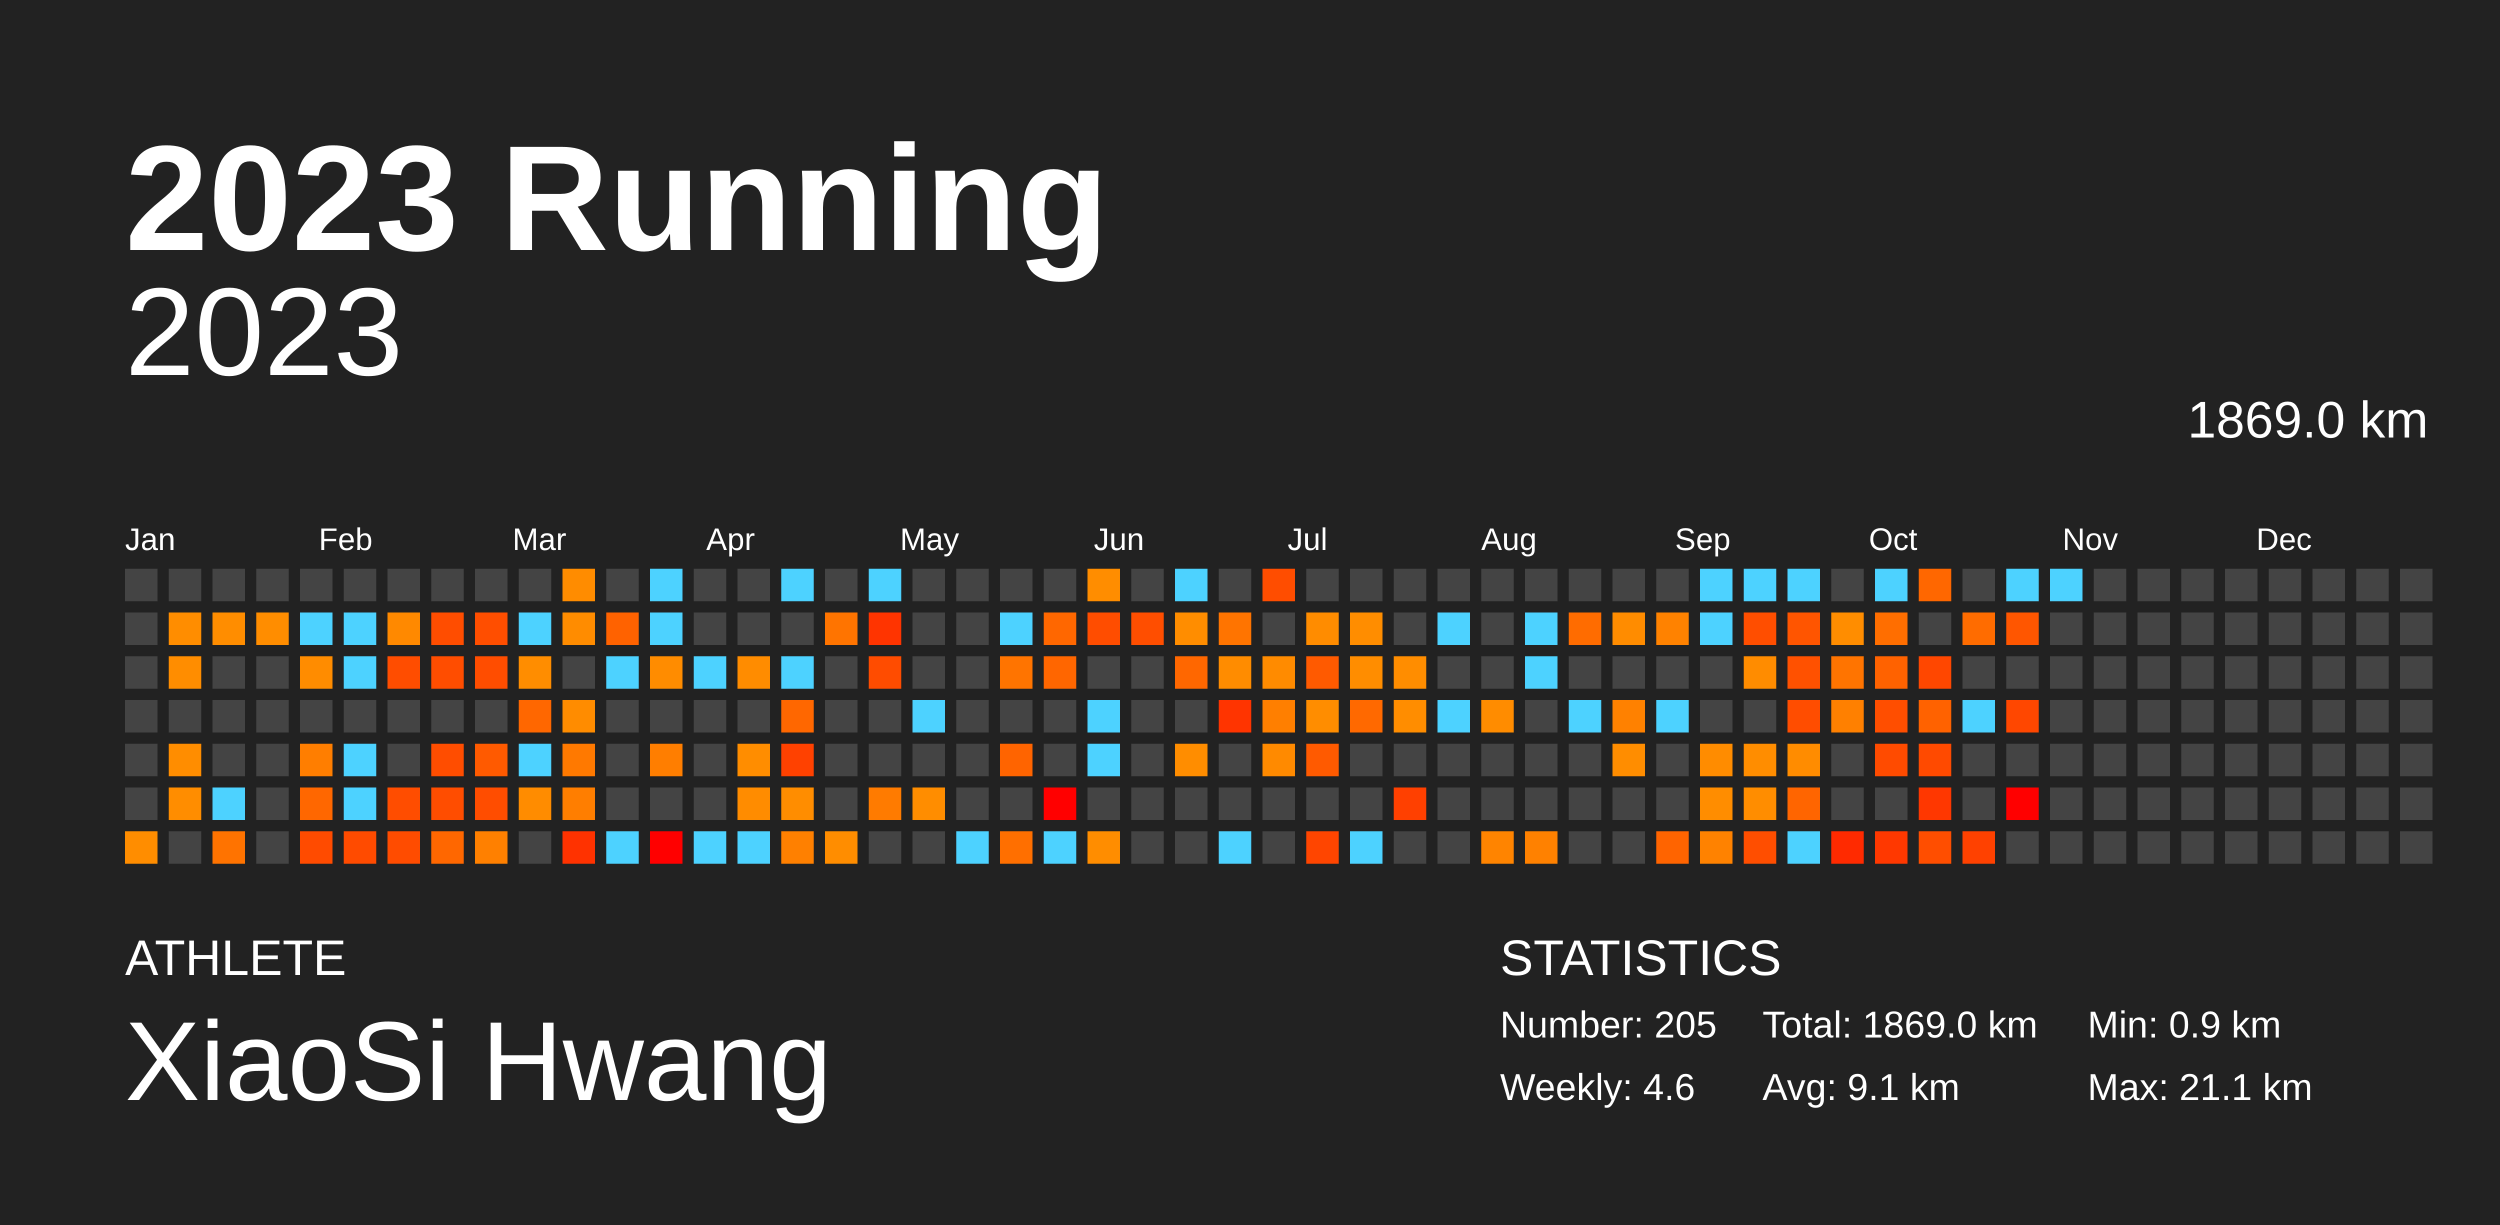
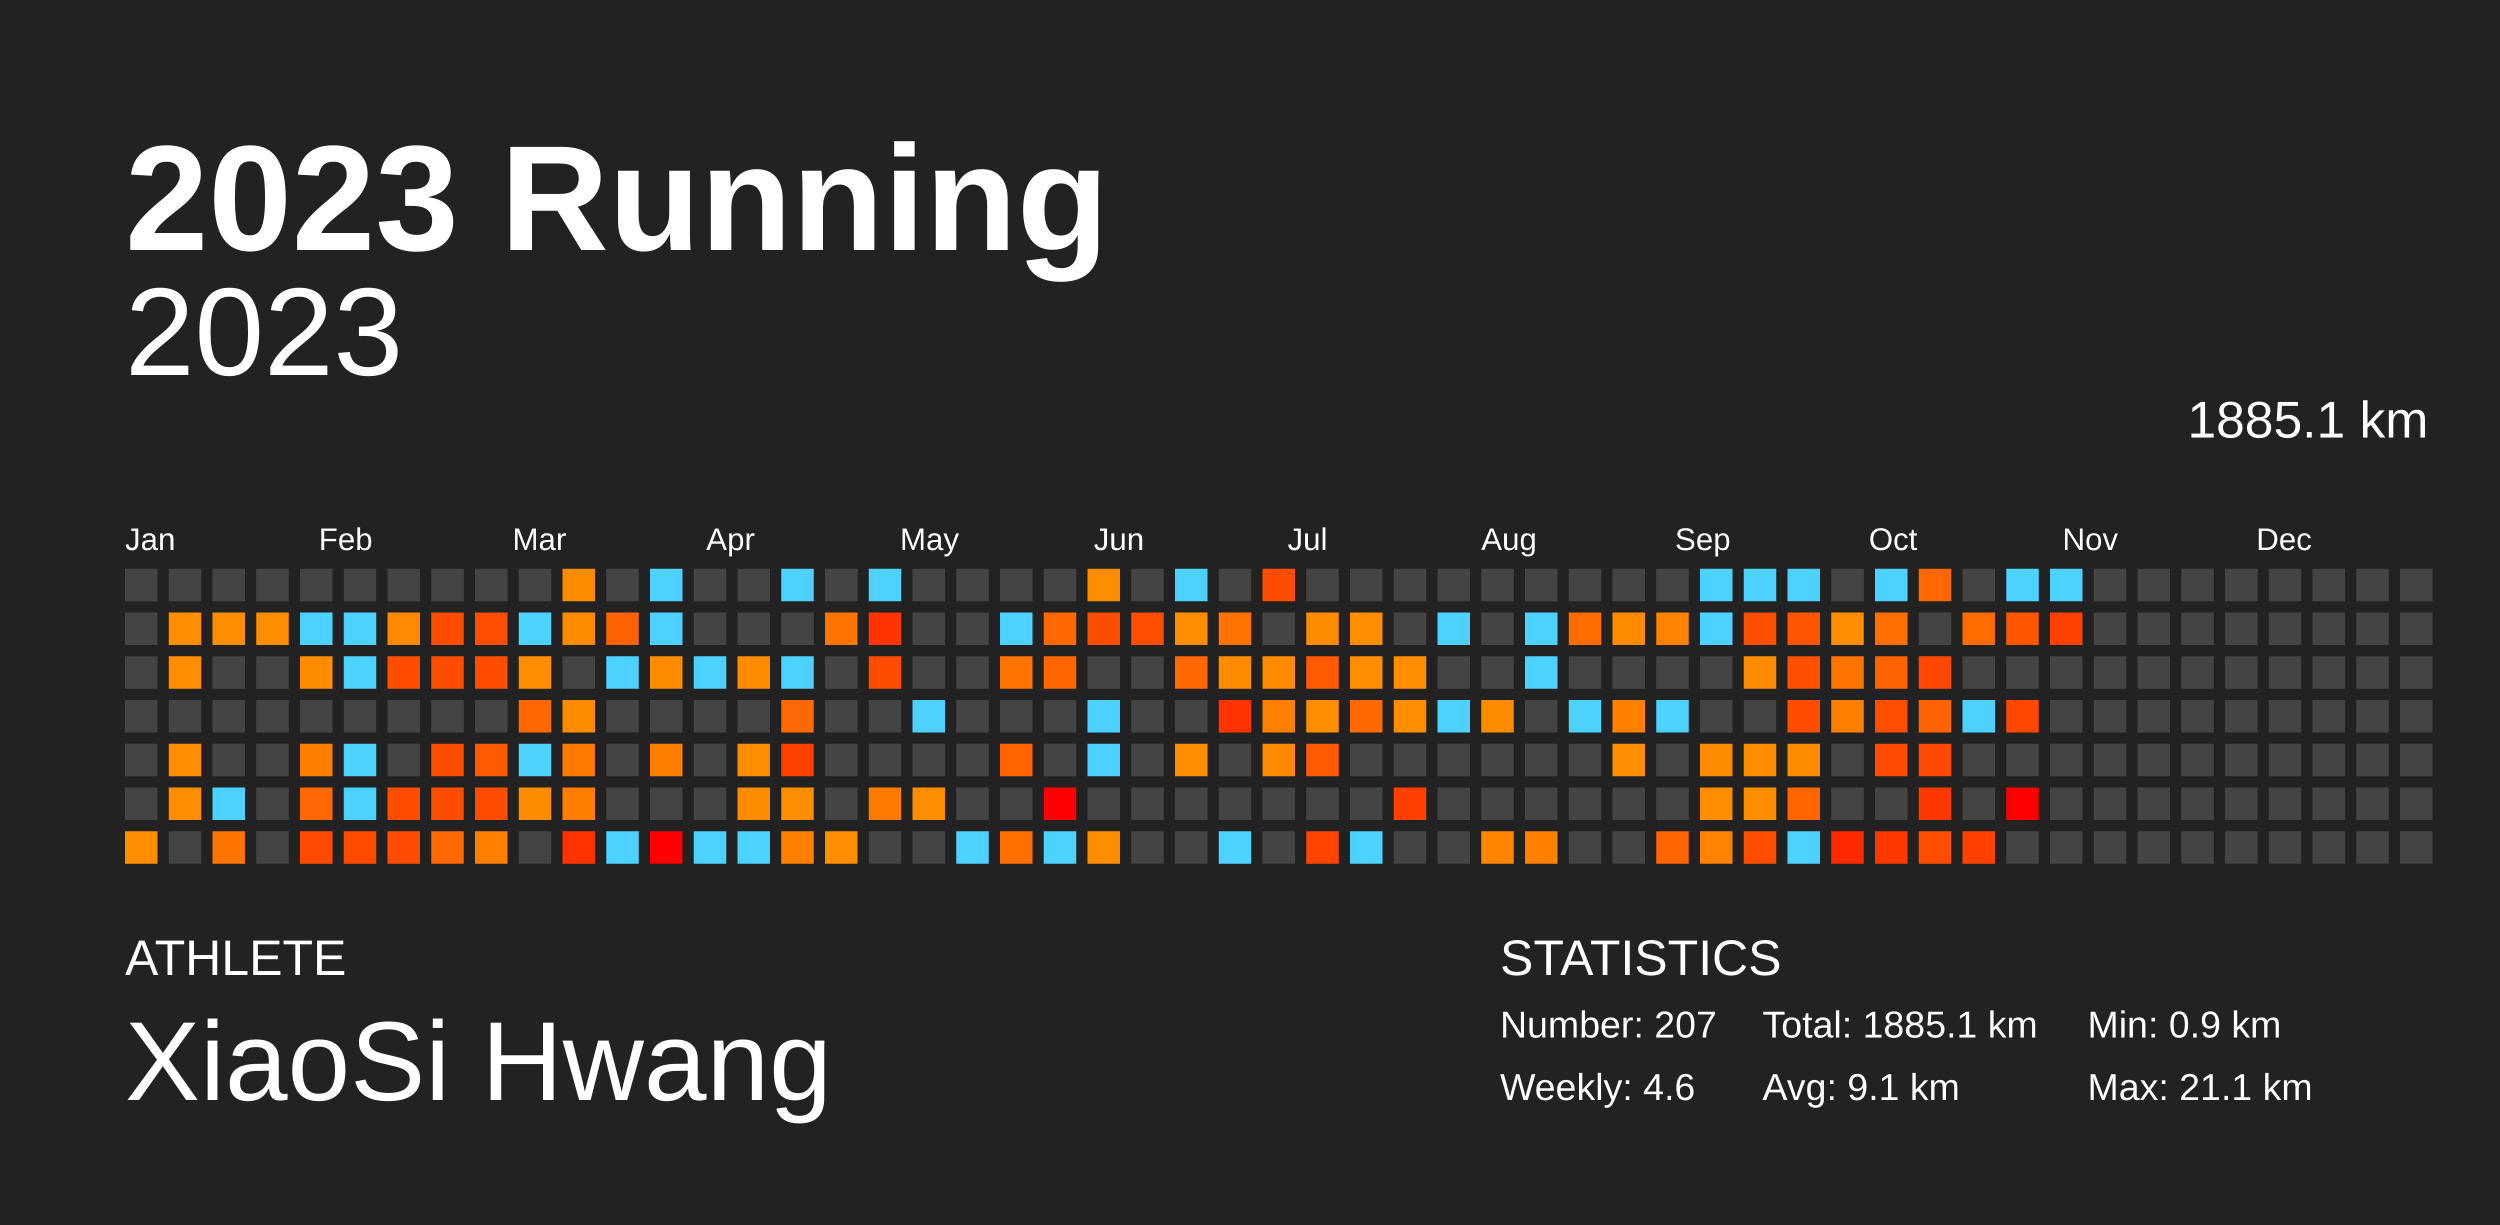
<svg xmlns="http://www.w3.org/2000/svg" baseProfile="full" height="98mm" version="1.1" viewBox="0,0,200,98" width="200mm">
  <defs />
  <rect fill="#222222" height="98" width="200" x="0" y="0" />
  <text fill="#FFFFFF" style="font-size:12px; font-family:Arial; font-weight:bold;" x="10" y="20">2023 Running</text>
  <text fill="#FFFFFF" style="font-size:4px; font-family:Arial" x="10" y="78">ATHLETE</text>
  <text fill="#FFFFFF" style="font-size:9px; font-family:Arial" x="10" y="88">XiaoSi Hwang</text>
  <text fill="#FFFFFF" style="font-size:4px; font-family:Arial" x="120" y="78">STATISTICS</text>
-   <text fill="#FFFFFF" style="font-size:3px; font-family:Arial" x="120" y="83">Number: 205</text>
+   <text fill="#FFFFFF" style="font-size:3px; font-family:Arial" x="120" y="83">Number: 207</text>
  <text fill="#FFFFFF" style="font-size:3px; font-family:Arial" x="120" y="88">Weekly: 4.6</text>
-   <text fill="#FFFFFF" style="font-size:3px; font-family:Arial" x="141" y="83">Total: 1869.0 km</text>
+   <text fill="#FFFFFF" style="font-size:3px; font-family:Arial" x="141" y="83">Total: 1885.1 km</text>
  <text fill="#FFFFFF" style="font-size:3px; font-family:Arial" x="141" y="88">Avg: 9.1 km</text>
  <text fill="#FFFFFF" style="font-size:3px; font-family:Arial" x="167" y="83">Min: 0.9 km</text>
  <text fill="#FFFFFF" style="font-size:3px; font-family:Arial" x="167" y="88">Max: 21.1 km</text>
  <text alignment-baseline="hanging" fill="#FFFFFF" style="font-size:10.0px; font-family:Arial;" x="10" y="30">2023</text>
-   <text alignment-baseline="hanging" fill="#FFFFFF" style="font-size:4.125px; font-family:Arial;" x="175" y="35">1869.0 km</text>
+   <text alignment-baseline="hanging" fill="#FFFFFF" style="font-size:4.125px; font-family:Arial;" x="175" y="35">1885.1 km</text>
  <text fill="#FFFFFF" style="font-size:2.5px; font-family:Arial" x="10.0" y="44">Jan</text>
  <text fill="#FFFFFF" style="font-size:2.5px; font-family:Arial" x="25.5" y="44">Feb</text>
  <text fill="#FFFFFF" style="font-size:2.5px; font-family:Arial" x="41.0" y="44">Mar</text>
  <text fill="#FFFFFF" style="font-size:2.5px; font-family:Arial" x="56.5" y="44">Apr</text>
  <text fill="#FFFFFF" style="font-size:2.5px; font-family:Arial" x="72.0" y="44">May</text>
  <text fill="#FFFFFF" style="font-size:2.5px; font-family:Arial" x="87.5" y="44">Jun</text>
  <text fill="#FFFFFF" style="font-size:2.5px; font-family:Arial" x="103.0" y="44">Jul</text>
  <text fill="#FFFFFF" style="font-size:2.5px; font-family:Arial" x="118.5" y="44">Aug</text>
  <text fill="#FFFFFF" style="font-size:2.5px; font-family:Arial" x="134.0" y="44">Sep</text>
  <text fill="#FFFFFF" style="font-size:2.5px; font-family:Arial" x="149.5" y="44">Oct</text>
  <text fill="#FFFFFF" style="font-size:2.5px; font-family:Arial" x="165.0" y="44">Nov</text>
  <text fill="#FFFFFF" style="font-size:2.5px; font-family:Arial" x="180.5" y="44">Dec</text>
  <rect fill="#444444" height="2.6" width="2.6" x="10.0" y="45.5" />
  <rect fill="#444444" height="2.6" width="2.6" x="10.0" y="49.0" />
  <rect fill="#444444" height="2.6" width="2.6" x="10.0" y="52.5" />
  <rect fill="#444444" height="2.6" width="2.6" x="10.0" y="56.0" />
  <rect fill="#444444" height="2.6" width="2.6" x="10.0" y="59.5" />
  <rect fill="#444444" height="2.6" width="2.6" x="10.0" y="63.0" />
  <rect fill="#ff8d00" height="2.6" width="2.6" x="10.0" y="66.5" />
  <rect fill="#444444" height="2.6" width="2.6" x="13.5" y="45.5" />
  <rect fill="#ff8d00" height="2.6" width="2.6" x="13.5" y="49.0" />
  <rect fill="#ff8d00" height="2.6" width="2.6" x="13.5" y="52.5" />
  <rect fill="#444444" height="2.6" width="2.6" x="13.5" y="56.0" />
  <rect fill="#ff8d00" height="2.6" width="2.6" x="13.5" y="59.5" />
  <rect fill="#ff8d00" height="2.6" width="2.6" x="13.5" y="63.0" />
  <rect fill="#444444" height="2.6" width="2.6" x="13.5" y="66.5" />
  <rect fill="#444444" height="2.6" width="2.6" x="17.0" y="45.5" />
  <rect fill="#ff8d00" height="2.6" width="2.6" x="17.0" y="49.0" />
  <rect fill="#444444" height="2.6" width="2.6" x="17.0" y="52.5" />
  <rect fill="#444444" height="2.6" width="2.6" x="17.0" y="56.0" />
  <rect fill="#444444" height="2.6" width="2.6" x="17.0" y="59.5" />
  <rect fill="#4dd2ff" height="2.6" width="2.6" x="17.0" y="63.0" />
  <rect fill="#ff7300" height="2.6" width="2.6" x="17.0" y="66.5" />
  <rect fill="#444444" height="2.6" width="2.6" x="20.5" y="45.5" />
  <rect fill="#ff8d00" height="2.6" width="2.6" x="20.5" y="49.0" />
  <rect fill="#444444" height="2.6" width="2.6" x="20.5" y="52.5" />
  <rect fill="#444444" height="2.6" width="2.6" x="20.5" y="56.0" />
  <rect fill="#444444" height="2.6" width="2.6" x="20.5" y="59.5" />
  <rect fill="#444444" height="2.6" width="2.6" x="20.5" y="63.0" />
  <rect fill="#444444" height="2.6" width="2.6" x="20.5" y="66.5" />
  <rect fill="#444444" height="2.6" width="2.6" x="24.0" y="45.5" />
  <rect fill="#4dd2ff" height="2.6" width="2.6" x="24.0" y="49.0" />
  <rect fill="#ff8c00" height="2.6" width="2.6" x="24.0" y="52.5" />
  <rect fill="#444444" height="2.6" width="2.6" x="24.0" y="56.0" />
  <rect fill="#ff7e00" height="2.6" width="2.6" x="24.0" y="59.5" />
  <rect fill="#ff6700" height="2.6" width="2.6" x="24.0" y="63.0" />
  <rect fill="#ff4b00" height="2.6" width="2.6" x="24.0" y="66.5" />
  <rect fill="#444444" height="2.6" width="2.6" x="27.5" y="45.5" />
  <rect fill="#4dd2ff" height="2.6" width="2.6" x="27.5" y="49.0" />
  <rect fill="#4dd2ff" height="2.6" width="2.6" x="27.5" y="52.5" />
  <rect fill="#444444" height="2.6" width="2.6" x="27.5" y="56.0" />
  <rect fill="#4dd2ff" height="2.6" width="2.6" x="27.5" y="59.5" />
  <rect fill="#4dd2ff" height="2.6" width="2.6" x="27.5" y="63.0" />
  <rect fill="#ff4b00" height="2.6" width="2.6" x="27.5" y="66.5" />
  <rect fill="#444444" height="2.6" width="2.6" x="31.0" y="45.5" />
  <rect fill="#ff8900" height="2.6" width="2.6" x="31.0" y="49.0" />
  <rect fill="#ff4d00" height="2.6" width="2.6" x="31.0" y="52.5" />
  <rect fill="#444444" height="2.6" width="2.6" x="31.0" y="56.0" />
  <rect fill="#444444" height="2.6" width="2.6" x="31.0" y="59.5" />
  <rect fill="#ff4d00" height="2.6" width="2.6" x="31.0" y="63.0" />
  <rect fill="#ff4c00" height="2.6" width="2.6" x="31.0" y="66.5" />
  <rect fill="#444444" height="2.6" width="2.6" x="34.5" y="45.5" />
  <rect fill="#ff4d00" height="2.6" width="2.6" x="34.5" y="49.0" />
  <rect fill="#ff4d00" height="2.6" width="2.6" x="34.5" y="52.5" />
  <rect fill="#444444" height="2.6" width="2.6" x="34.5" y="56.0" />
  <rect fill="#ff4d00" height="2.6" width="2.6" x="34.5" y="59.5" />
  <rect fill="#ff4d00" height="2.6" width="2.6" x="34.5" y="63.0" />
  <rect fill="#ff6700" height="2.6" width="2.6" x="34.5" y="66.5" />
  <rect fill="#444444" height="2.6" width="2.6" x="38.0" y="45.5" />
  <rect fill="#ff4e00" height="2.6" width="2.6" x="38.0" y="49.0" />
  <rect fill="#ff4d00" height="2.6" width="2.6" x="38.0" y="52.5" />
  <rect fill="#444444" height="2.6" width="2.6" x="38.0" y="56.0" />
  <rect fill="#ff5a00" height="2.6" width="2.6" x="38.0" y="59.5" />
  <rect fill="#ff4d00" height="2.6" width="2.6" x="38.0" y="63.0" />
  <rect fill="#ff8000" height="2.6" width="2.6" x="38.0" y="66.5" />
  <rect fill="#444444" height="2.6" width="2.6" x="41.5" y="45.5" />
  <rect fill="#4dd2ff" height="2.6" width="2.6" x="41.5" y="49.0" />
  <rect fill="#ff8d00" height="2.6" width="2.6" x="41.5" y="52.5" />
  <rect fill="#ff6700" height="2.6" width="2.6" x="41.5" y="56.0" />
  <rect fill="#4dd2ff" height="2.6" width="2.6" x="41.5" y="59.5" />
  <rect fill="#ff8c00" height="2.6" width="2.6" x="41.5" y="63.0" />
  <rect fill="#444444" height="2.6" width="2.6" x="41.5" y="66.5" />
  <rect fill="#ff8c00" height="2.6" width="2.6" x="45.0" y="45.5" />
  <rect fill="#ff8c00" height="2.6" width="2.6" x="45.0" y="49.0" />
  <rect fill="#444444" height="2.6" width="2.6" x="45.0" y="52.5" />
  <rect fill="#ff8c00" height="2.6" width="2.6" x="45.0" y="56.0" />
  <rect fill="#ff7900" height="2.6" width="2.6" x="45.0" y="59.5" />
  <rect fill="#ff7e00" height="2.6" width="2.6" x="45.0" y="63.0" />
  <rect fill="#ff3200" height="2.6" width="2.6" x="45.0" y="66.5" />
  <rect fill="#444444" height="2.6" width="2.6" x="48.5" y="45.5" />
  <rect fill="#ff6200" height="2.6" width="2.6" x="48.5" y="49.0" />
  <rect fill="#4dd2ff" height="2.6" width="2.6" x="48.5" y="52.5" />
  <rect fill="#444444" height="2.6" width="2.6" x="48.5" y="56.0" />
  <rect fill="#444444" height="2.6" width="2.6" x="48.5" y="59.5" />
  <rect fill="#444444" height="2.6" width="2.6" x="48.5" y="63.0" />
  <rect fill="#4dd2ff" height="2.6" width="2.6" x="48.5" y="66.5" />
  <rect fill="#4dd2ff" height="2.6" width="2.6" x="52.0" y="45.5" />
  <rect fill="#4dd2ff" height="2.6" width="2.6" x="52.0" y="49.0" />
  <rect fill="#ff8c00" height="2.6" width="2.6" x="52.0" y="52.5" />
  <rect fill="#444444" height="2.6" width="2.6" x="52.0" y="56.0" />
  <rect fill="#ff7e00" height="2.6" width="2.6" x="52.0" y="59.5" />
  <rect fill="#444444" height="2.6" width="2.6" x="52.0" y="63.0" />
  <rect fill="red" height="2.6" width="2.6" x="52.0" y="66.5" />
  <rect fill="#444444" height="2.6" width="2.6" x="55.5" y="45.5" />
  <rect fill="#444444" height="2.6" width="2.6" x="55.5" y="49.0" />
  <rect fill="#4dd2ff" height="2.6" width="2.6" x="55.5" y="52.5" />
  <rect fill="#444444" height="2.6" width="2.6" x="55.5" y="56.0" />
  <rect fill="#444444" height="2.6" width="2.6" x="55.5" y="59.5" />
  <rect fill="#444444" height="2.6" width="2.6" x="55.5" y="63.0" />
  <rect fill="#4dd2ff" height="2.6" width="2.6" x="55.5" y="66.5" />
  <rect fill="#444444" height="2.6" width="2.6" x="59.0" y="45.5" />
  <rect fill="#444444" height="2.6" width="2.6" x="59.0" y="49.0" />
  <rect fill="#ff8c00" height="2.6" width="2.6" x="59.0" y="52.5" />
  <rect fill="#444444" height="2.6" width="2.6" x="59.0" y="56.0" />
  <rect fill="#ff8d00" height="2.6" width="2.6" x="59.0" y="59.5" />
  <rect fill="#ff8c00" height="2.6" width="2.6" x="59.0" y="63.0" />
  <rect fill="#4dd2ff" height="2.6" width="2.6" x="59.0" y="66.5" />
  <rect fill="#4dd2ff" height="2.6" width="2.6" x="62.5" y="45.5" />
  <rect fill="#444444" height="2.6" width="2.6" x="62.5" y="49.0" />
  <rect fill="#4dd2ff" height="2.6" width="2.6" x="62.5" y="52.5" />
  <rect fill="#ff6700" height="2.6" width="2.6" x="62.5" y="56.0" />
  <rect fill="#ff4100" height="2.6" width="2.6" x="62.5" y="59.5" />
  <rect fill="#ff8d00" height="2.6" width="2.6" x="62.5" y="63.0" />
  <rect fill="#ff8000" height="2.6" width="2.6" x="62.5" y="66.5" />
  <rect fill="#444444" height="2.6" width="2.6" x="66.0" y="45.5" />
  <rect fill="#ff7400" height="2.6" width="2.6" x="66.0" y="49.0" />
  <rect fill="#444444" height="2.6" width="2.6" x="66.0" y="52.5" />
  <rect fill="#444444" height="2.6" width="2.6" x="66.0" y="56.0" />
  <rect fill="#444444" height="2.6" width="2.6" x="66.0" y="59.5" />
  <rect fill="#444444" height="2.6" width="2.6" x="66.0" y="63.0" />
  <rect fill="#ff8d00" height="2.6" width="2.6" x="66.0" y="66.5" />
  <rect fill="#4dd2ff" height="2.6" width="2.6" x="69.5" y="45.5" />
  <rect fill="#ff3400" height="2.6" width="2.6" x="69.5" y="49.0" />
  <rect fill="#ff4c00" height="2.6" width="2.6" x="69.5" y="52.5" />
  <rect fill="#444444" height="2.6" width="2.6" x="69.5" y="56.0" />
  <rect fill="#444444" height="2.6" width="2.6" x="69.5" y="59.5" />
  <rect fill="#ff7b00" height="2.6" width="2.6" x="69.5" y="63.0" />
  <rect fill="#444444" height="2.6" width="2.6" x="69.5" y="66.5" />
  <rect fill="#444444" height="2.6" width="2.6" x="73.0" y="45.5" />
  <rect fill="#444444" height="2.6" width="2.6" x="73.0" y="49.0" />
  <rect fill="#444444" height="2.6" width="2.6" x="73.0" y="52.5" />
  <rect fill="#4dd2ff" height="2.6" width="2.6" x="73.0" y="56.0" />
  <rect fill="#444444" height="2.6" width="2.6" x="73.0" y="59.5" />
  <rect fill="#ff8d00" height="2.6" width="2.6" x="73.0" y="63.0" />
  <rect fill="#444444" height="2.6" width="2.6" x="73.0" y="66.5" />
  <rect fill="#444444" height="2.6" width="2.6" x="76.5" y="45.5" />
  <rect fill="#444444" height="2.6" width="2.6" x="76.5" y="49.0" />
  <rect fill="#444444" height="2.6" width="2.6" x="76.5" y="52.5" />
  <rect fill="#444444" height="2.6" width="2.6" x="76.5" y="56.0" />
  <rect fill="#444444" height="2.6" width="2.6" x="76.5" y="59.5" />
  <rect fill="#444444" height="2.6" width="2.6" x="76.5" y="63.0" />
  <rect fill="#4dd2ff" height="2.6" width="2.6" x="76.5" y="66.5" />
  <rect fill="#444444" height="2.6" width="2.6" x="80.0" y="45.5" />
  <rect fill="#4dd2ff" height="2.6" width="2.6" x="80.0" y="49.0" />
  <rect fill="#ff7400" height="2.6" width="2.6" x="80.0" y="52.5" />
  <rect fill="#444444" height="2.6" width="2.6" x="80.0" y="56.0" />
  <rect fill="#ff6400" height="2.6" width="2.6" x="80.0" y="59.5" />
  <rect fill="#444444" height="2.6" width="2.6" x="80.0" y="63.0" />
  <rect fill="#ff6f00" height="2.6" width="2.6" x="80.0" y="66.5" />
  <rect fill="#444444" height="2.6" width="2.6" x="83.5" y="45.5" />
  <rect fill="#ff6700" height="2.6" width="2.6" x="83.5" y="49.0" />
  <rect fill="#ff6600" height="2.6" width="2.6" x="83.5" y="52.5" />
  <rect fill="#444444" height="2.6" width="2.6" x="83.5" y="56.0" />
  <rect fill="#444444" height="2.6" width="2.6" x="83.5" y="59.5" />
  <rect fill="red" height="2.6" width="2.6" x="83.5" y="63.0" />
  <rect fill="#4dd2ff" height="2.6" width="2.6" x="83.5" y="66.5" />
  <rect fill="#ff8d00" height="2.6" width="2.6" x="87.0" y="45.5" />
  <rect fill="#ff4d00" height="2.6" width="2.6" x="87.0" y="49.0" />
  <rect fill="#444444" height="2.6" width="2.6" x="87.0" y="52.5" />
  <rect fill="#4dd2ff" height="2.6" width="2.6" x="87.0" y="56.0" />
  <rect fill="#4dd2ff" height="2.6" width="2.6" x="87.0" y="59.5" />
  <rect fill="#444444" height="2.6" width="2.6" x="87.0" y="63.0" />
  <rect fill="#ff8d00" height="2.6" width="2.6" x="87.0" y="66.5" />
  <rect fill="#444444" height="2.6" width="2.6" x="90.5" y="45.5" />
  <rect fill="#ff4e00" height="2.6" width="2.6" x="90.5" y="49.0" />
  <rect fill="#444444" height="2.6" width="2.6" x="90.5" y="52.5" />
  <rect fill="#444444" height="2.6" width="2.6" x="90.5" y="56.0" />
  <rect fill="#444444" height="2.6" width="2.6" x="90.5" y="59.5" />
  <rect fill="#444444" height="2.6" width="2.6" x="90.5" y="63.0" />
  <rect fill="#444444" height="2.6" width="2.6" x="90.5" y="66.5" />
  <rect fill="#4dd2ff" height="2.6" width="2.6" x="94.0" y="45.5" />
  <rect fill="#ff8d00" height="2.6" width="2.6" x="94.0" y="49.0" />
  <rect fill="#ff6700" height="2.6" width="2.6" x="94.0" y="52.5" />
  <rect fill="#444444" height="2.6" width="2.6" x="94.0" y="56.0" />
  <rect fill="#ff8d00" height="2.6" width="2.6" x="94.0" y="59.5" />
  <rect fill="#444444" height="2.6" width="2.6" x="94.0" y="63.0" />
  <rect fill="#444444" height="2.6" width="2.6" x="94.0" y="66.5" />
  <rect fill="#444444" height="2.6" width="2.6" x="97.5" y="45.5" />
  <rect fill="#ff7400" height="2.6" width="2.6" x="97.5" y="49.0" />
  <rect fill="#ff8c00" height="2.6" width="2.6" x="97.5" y="52.5" />
  <rect fill="#ff3400" height="2.6" width="2.6" x="97.5" y="56.0" />
  <rect fill="#444444" height="2.6" width="2.6" x="97.5" y="59.5" />
  <rect fill="#444444" height="2.6" width="2.6" x="97.5" y="63.0" />
  <rect fill="#4dd2ff" height="2.6" width="2.6" x="97.5" y="66.5" />
  <rect fill="#ff4d00" height="2.6" width="2.6" x="101.0" y="45.5" />
  <rect fill="#444444" height="2.6" width="2.6" x="101.0" y="49.0" />
  <rect fill="#ff8b00" height="2.6" width="2.6" x="101.0" y="52.5" />
  <rect fill="#ff7f00" height="2.6" width="2.6" x="101.0" y="56.0" />
  <rect fill="#ff8a00" height="2.6" width="2.6" x="101.0" y="59.5" />
  <rect fill="#444444" height="2.6" width="2.6" x="101.0" y="63.0" />
  <rect fill="#444444" height="2.6" width="2.6" x="101.0" y="66.5" />
  <rect fill="#444444" height="2.6" width="2.6" x="104.5" y="45.5" />
  <rect fill="#ff8c00" height="2.6" width="2.6" x="104.5" y="49.0" />
  <rect fill="#ff5a00" height="2.6" width="2.6" x="104.5" y="52.5" />
  <rect fill="#ff8d00" height="2.6" width="2.6" x="104.5" y="56.0" />
  <rect fill="#ff5a00" height="2.6" width="2.6" x="104.5" y="59.5" />
  <rect fill="#444444" height="2.6" width="2.6" x="104.5" y="63.0" />
  <rect fill="#ff4500" height="2.6" width="2.6" x="104.5" y="66.5" />
  <rect fill="#444444" height="2.6" width="2.6" x="108.0" y="45.5" />
  <rect fill="#ff8d00" height="2.6" width="2.6" x="108.0" y="49.0" />
  <rect fill="#ff8d00" height="2.6" width="2.6" x="108.0" y="52.5" />
  <rect fill="#ff6900" height="2.6" width="2.6" x="108.0" y="56.0" />
  <rect fill="#444444" height="2.6" width="2.6" x="108.0" y="59.5" />
  <rect fill="#444444" height="2.6" width="2.6" x="108.0" y="63.0" />
  <rect fill="#4dd2ff" height="2.6" width="2.6" x="108.0" y="66.5" />
  <rect fill="#444444" height="2.6" width="2.6" x="111.5" y="45.5" />
  <rect fill="#444444" height="2.6" width="2.6" x="111.5" y="49.0" />
  <rect fill="#ff8d00" height="2.6" width="2.6" x="111.5" y="52.5" />
  <rect fill="#ff8d00" height="2.6" width="2.6" x="111.5" y="56.0" />
  <rect fill="#444444" height="2.6" width="2.6" x="111.5" y="59.5" />
  <rect fill="#ff4000" height="2.6" width="2.6" x="111.5" y="63.0" />
  <rect fill="#444444" height="2.6" width="2.6" x="111.5" y="66.5" />
  <rect fill="#444444" height="2.6" width="2.6" x="115.0" y="45.5" />
  <rect fill="#4dd2ff" height="2.6" width="2.6" x="115.0" y="49.0" />
  <rect fill="#444444" height="2.6" width="2.6" x="115.0" y="52.5" />
  <rect fill="#4dd2ff" height="2.6" width="2.6" x="115.0" y="56.0" />
  <rect fill="#444444" height="2.6" width="2.6" x="115.0" y="59.5" />
  <rect fill="#444444" height="2.6" width="2.6" x="115.0" y="63.0" />
  <rect fill="#444444" height="2.6" width="2.6" x="115.0" y="66.5" />
  <rect fill="#444444" height="2.6" width="2.6" x="118.5" y="45.5" />
  <rect fill="#444444" height="2.6" width="2.6" x="118.5" y="49.0" />
  <rect fill="#444444" height="2.6" width="2.6" x="118.5" y="52.5" />
  <rect fill="#ff8c00" height="2.6" width="2.6" x="118.5" y="56.0" />
  <rect fill="#444444" height="2.6" width="2.6" x="118.5" y="59.5" />
  <rect fill="#444444" height="2.6" width="2.6" x="118.5" y="63.0" />
  <rect fill="#ff8400" height="2.6" width="2.6" x="118.5" y="66.5" />
  <rect fill="#444444" height="2.6" width="2.6" x="122.0" y="45.5" />
  <rect fill="#4dd2ff" height="2.6" width="2.6" x="122.0" y="49.0" />
  <rect fill="#4dd2ff" height="2.6" width="2.6" x="122.0" y="52.5" />
  <rect fill="#444444" height="2.6" width="2.6" x="122.0" y="56.0" />
  <rect fill="#444444" height="2.6" width="2.6" x="122.0" y="59.5" />
  <rect fill="#444444" height="2.6" width="2.6" x="122.0" y="63.0" />
  <rect fill="#ff8100" height="2.6" width="2.6" x="122.0" y="66.5" />
  <rect fill="#444444" height="2.6" width="2.6" x="125.5" y="45.5" />
  <rect fill="#ff6c00" height="2.6" width="2.6" x="125.5" y="49.0" />
  <rect fill="#444444" height="2.6" width="2.6" x="125.5" y="52.5" />
  <rect fill="#4dd2ff" height="2.6" width="2.6" x="125.5" y="56.0" />
  <rect fill="#444444" height="2.6" width="2.6" x="125.5" y="59.5" />
  <rect fill="#444444" height="2.6" width="2.6" x="125.5" y="63.0" />
  <rect fill="#444444" height="2.6" width="2.6" x="125.5" y="66.5" />
  <rect fill="#444444" height="2.6" width="2.6" x="129.0" y="45.5" />
  <rect fill="#ff8c00" height="2.6" width="2.6" x="129.0" y="49.0" />
  <rect fill="#444444" height="2.6" width="2.6" x="129.0" y="52.5" />
  <rect fill="#ff8100" height="2.6" width="2.6" x="129.0" y="56.0" />
  <rect fill="#ff8d00" height="2.6" width="2.6" x="129.0" y="59.5" />
  <rect fill="#444444" height="2.6" width="2.6" x="129.0" y="63.0" />
  <rect fill="#444444" height="2.6" width="2.6" x="129.0" y="66.5" />
  <rect fill="#444444" height="2.6" width="2.6" x="132.5" y="45.5" />
  <rect fill="#ff8200" height="2.6" width="2.6" x="132.5" y="49.0" />
  <rect fill="#444444" height="2.6" width="2.6" x="132.5" y="52.5" />
  <rect fill="#4dd2ff" height="2.6" width="2.6" x="132.5" y="56.0" />
  <rect fill="#444444" height="2.6" width="2.6" x="132.5" y="59.5" />
  <rect fill="#444444" height="2.6" width="2.6" x="132.5" y="63.0" />
  <rect fill="#ff6400" height="2.6" width="2.6" x="132.5" y="66.5" />
  <rect fill="#4dd2ff" height="2.6" width="2.6" x="136.0" y="45.5" />
  <rect fill="#4dd2ff" height="2.6" width="2.6" x="136.0" y="49.0" />
  <rect fill="#444444" height="2.6" width="2.6" x="136.0" y="52.5" />
  <rect fill="#444444" height="2.6" width="2.6" x="136.0" y="56.0" />
  <rect fill="#ff8c00" height="2.6" width="2.6" x="136.0" y="59.5" />
  <rect fill="#ff8d00" height="2.6" width="2.6" x="136.0" y="63.0" />
  <rect fill="#ff8200" height="2.6" width="2.6" x="136.0" y="66.5" />
  <rect fill="#4dd2ff" height="2.6" width="2.6" x="139.5" y="45.5" />
  <rect fill="#ff4e00" height="2.6" width="2.6" x="139.5" y="49.0" />
  <rect fill="#ff8c00" height="2.6" width="2.6" x="139.5" y="52.5" />
  <rect fill="#444444" height="2.6" width="2.6" x="139.5" y="56.0" />
  <rect fill="#ff8d00" height="2.6" width="2.6" x="139.5" y="59.5" />
  <rect fill="#ff8d00" height="2.6" width="2.6" x="139.5" y="63.0" />
  <rect fill="#ff4e00" height="2.6" width="2.6" x="139.5" y="66.5" />
  <rect fill="#4dd2ff" height="2.6" width="2.6" x="143.0" y="45.5" />
  <rect fill="#ff5500" height="2.6" width="2.6" x="143.0" y="49.0" />
  <rect fill="#ff5100" height="2.6" width="2.6" x="143.0" y="52.5" />
  <rect fill="#ff4d00" height="2.6" width="2.6" x="143.0" y="56.0" />
  <rect fill="#ff8c00" height="2.6" width="2.6" x="143.0" y="59.5" />
  <rect fill="#ff6500" height="2.6" width="2.6" x="143.0" y="63.0" />
  <rect fill="#4dd2ff" height="2.6" width="2.6" x="143.0" y="66.5" />
  <rect fill="#444444" height="2.6" width="2.6" x="146.5" y="45.5" />
  <rect fill="#ff8d00" height="2.6" width="2.6" x="146.5" y="49.0" />
  <rect fill="#ff7400" height="2.6" width="2.6" x="146.5" y="52.5" />
  <rect fill="#ff8000" height="2.6" width="2.6" x="146.5" y="56.0" />
  <rect fill="#444444" height="2.6" width="2.6" x="146.5" y="59.5" />
  <rect fill="#444444" height="2.6" width="2.6" x="146.5" y="63.0" />
  <rect fill="#ff2a00" height="2.6" width="2.6" x="146.5" y="66.5" />
  <rect fill="#4dd2ff" height="2.6" width="2.6" x="150.0" y="45.5" />
  <rect fill="#ff6e00" height="2.6" width="2.6" x="150.0" y="49.0" />
  <rect fill="#ff6200" height="2.6" width="2.6" x="150.0" y="52.5" />
  <rect fill="#ff4e00" height="2.6" width="2.6" x="150.0" y="56.0" />
  <rect fill="#ff4b00" height="2.6" width="2.6" x="150.0" y="59.5" />
  <rect fill="#444444" height="2.6" width="2.6" x="150.0" y="63.0" />
  <rect fill="#ff3800" height="2.6" width="2.6" x="150.0" y="66.5" />
  <rect fill="#ff6700" height="2.6" width="2.6" x="153.5" y="45.5" />
  <rect fill="#444444" height="2.6" width="2.6" x="153.5" y="49.0" />
  <rect fill="#ff4700" height="2.6" width="2.6" x="153.5" y="52.5" />
  <rect fill="#ff6200" height="2.6" width="2.6" x="153.5" y="56.0" />
  <rect fill="#ff4a00" height="2.6" width="2.6" x="153.5" y="59.5" />
  <rect fill="#ff3700" height="2.6" width="2.6" x="153.5" y="63.0" />
  <rect fill="#ff4e00" height="2.6" width="2.6" x="153.5" y="66.5" />
  <rect fill="#444444" height="2.6" width="2.6" x="157.0" y="45.5" />
  <rect fill="#ff6c00" height="2.6" width="2.6" x="157.0" y="49.0" />
  <rect fill="#444444" height="2.6" width="2.6" x="157.0" y="52.5" />
  <rect fill="#4dd2ff" height="2.6" width="2.6" x="157.0" y="56.0" />
  <rect fill="#444444" height="2.6" width="2.6" x="157.0" y="59.5" />
  <rect fill="#444444" height="2.6" width="2.6" x="157.0" y="63.0" />
  <rect fill="#ff4100" height="2.6" width="2.6" x="157.0" y="66.5" />
  <rect fill="#4dd2ff" height="2.6" width="2.6" x="160.5" y="45.5" />
  <rect fill="#ff5600" height="2.6" width="2.6" x="160.5" y="49.0" />
  <rect fill="#444444" height="2.6" width="2.6" x="160.5" y="52.5" />
  <rect fill="#ff4700" height="2.6" width="2.6" x="160.5" y="56.0" />
  <rect fill="#444444" height="2.6" width="2.6" x="160.5" y="59.5" />
  <rect fill="red" height="2.6" width="2.6" x="160.5" y="63.0" />
  <rect fill="#444444" height="2.6" width="2.6" x="160.5" y="66.5" />
  <rect fill="#4dd2ff" height="2.6" width="2.6" x="164.0" y="45.5" />
-   <rect fill="#444444" height="2.6" width="2.6" x="164.0" y="49.0" />
+   <rect fill="#ff4100" height="2.6" width="2.6" x="164.0" y="49.0" />
  <rect fill="#444444" height="2.6" width="2.6" x="164.0" y="52.5" />
  <rect fill="#444444" height="2.6" width="2.6" x="164.0" y="56.0" />
  <rect fill="#444444" height="2.6" width="2.6" x="164.0" y="59.5" />
  <rect fill="#444444" height="2.6" width="2.6" x="164.0" y="63.0" />
  <rect fill="#444444" height="2.6" width="2.6" x="164.0" y="66.5" />
  <rect fill="#444444" height="2.6" width="2.6" x="167.5" y="45.5" />
  <rect fill="#444444" height="2.6" width="2.6" x="167.5" y="49.0" />
  <rect fill="#444444" height="2.6" width="2.6" x="167.5" y="52.5" />
  <rect fill="#444444" height="2.6" width="2.6" x="167.5" y="56.0" />
  <rect fill="#444444" height="2.6" width="2.6" x="167.5" y="59.5" />
  <rect fill="#444444" height="2.6" width="2.6" x="167.5" y="63.0" />
  <rect fill="#444444" height="2.6" width="2.6" x="167.5" y="66.5" />
  <rect fill="#444444" height="2.6" width="2.6" x="171.0" y="45.5" />
  <rect fill="#444444" height="2.6" width="2.6" x="171.0" y="49.0" />
  <rect fill="#444444" height="2.6" width="2.6" x="171.0" y="52.5" />
  <rect fill="#444444" height="2.6" width="2.6" x="171.0" y="56.0" />
  <rect fill="#444444" height="2.6" width="2.6" x="171.0" y="59.5" />
  <rect fill="#444444" height="2.6" width="2.6" x="171.0" y="63.0" />
  <rect fill="#444444" height="2.6" width="2.6" x="171.0" y="66.5" />
  <rect fill="#444444" height="2.6" width="2.6" x="174.5" y="45.5" />
  <rect fill="#444444" height="2.6" width="2.6" x="174.5" y="49.0" />
  <rect fill="#444444" height="2.6" width="2.6" x="174.5" y="52.5" />
  <rect fill="#444444" height="2.6" width="2.6" x="174.5" y="56.0" />
  <rect fill="#444444" height="2.6" width="2.6" x="174.5" y="59.5" />
  <rect fill="#444444" height="2.6" width="2.6" x="174.5" y="63.0" />
  <rect fill="#444444" height="2.6" width="2.6" x="174.5" y="66.5" />
  <rect fill="#444444" height="2.6" width="2.6" x="178.0" y="45.5" />
  <rect fill="#444444" height="2.6" width="2.6" x="178.0" y="49.0" />
  <rect fill="#444444" height="2.6" width="2.6" x="178.0" y="52.5" />
  <rect fill="#444444" height="2.6" width="2.6" x="178.0" y="56.0" />
  <rect fill="#444444" height="2.6" width="2.6" x="178.0" y="59.5" />
  <rect fill="#444444" height="2.6" width="2.6" x="178.0" y="63.0" />
  <rect fill="#444444" height="2.6" width="2.6" x="178.0" y="66.5" />
  <rect fill="#444444" height="2.6" width="2.6" x="181.5" y="45.5" />
  <rect fill="#444444" height="2.6" width="2.6" x="181.5" y="49.0" />
  <rect fill="#444444" height="2.6" width="2.6" x="181.5" y="52.5" />
  <rect fill="#444444" height="2.6" width="2.6" x="181.5" y="56.0" />
  <rect fill="#444444" height="2.6" width="2.6" x="181.5" y="59.5" />
  <rect fill="#444444" height="2.6" width="2.6" x="181.5" y="63.0" />
  <rect fill="#444444" height="2.6" width="2.6" x="181.5" y="66.5" />
  <rect fill="#444444" height="2.6" width="2.6" x="185.0" y="45.5" />
  <rect fill="#444444" height="2.6" width="2.6" x="185.0" y="49.0" />
  <rect fill="#444444" height="2.6" width="2.6" x="185.0" y="52.5" />
  <rect fill="#444444" height="2.6" width="2.6" x="185.0" y="56.0" />
  <rect fill="#444444" height="2.6" width="2.6" x="185.0" y="59.5" />
  <rect fill="#444444" height="2.6" width="2.6" x="185.0" y="63.0" />
  <rect fill="#444444" height="2.6" width="2.6" x="185.0" y="66.5" />
  <rect fill="#444444" height="2.6" width="2.6" x="188.5" y="45.5" />
  <rect fill="#444444" height="2.6" width="2.6" x="188.5" y="49.0" />
  <rect fill="#444444" height="2.6" width="2.6" x="188.5" y="52.5" />
  <rect fill="#444444" height="2.6" width="2.6" x="188.5" y="56.0" />
  <rect fill="#444444" height="2.6" width="2.6" x="188.5" y="59.5" />
  <rect fill="#444444" height="2.6" width="2.6" x="188.5" y="63.0" />
  <rect fill="#444444" height="2.6" width="2.6" x="188.5" y="66.5" />
  <rect fill="#444444" height="2.6" width="2.6" x="192.0" y="45.5" />
  <rect fill="#444444" height="2.6" width="2.6" x="192.0" y="49.0" />
  <rect fill="#444444" height="2.6" width="2.6" x="192.0" y="52.5" />
  <rect fill="#444444" height="2.6" width="2.6" x="192.0" y="56.0" />
  <rect fill="#444444" height="2.6" width="2.6" x="192.0" y="59.5" />
  <rect fill="#444444" height="2.6" width="2.6" x="192.0" y="63.0" />
  <rect fill="#444444" height="2.6" width="2.6" x="192.0" y="66.5" />
</svg>
